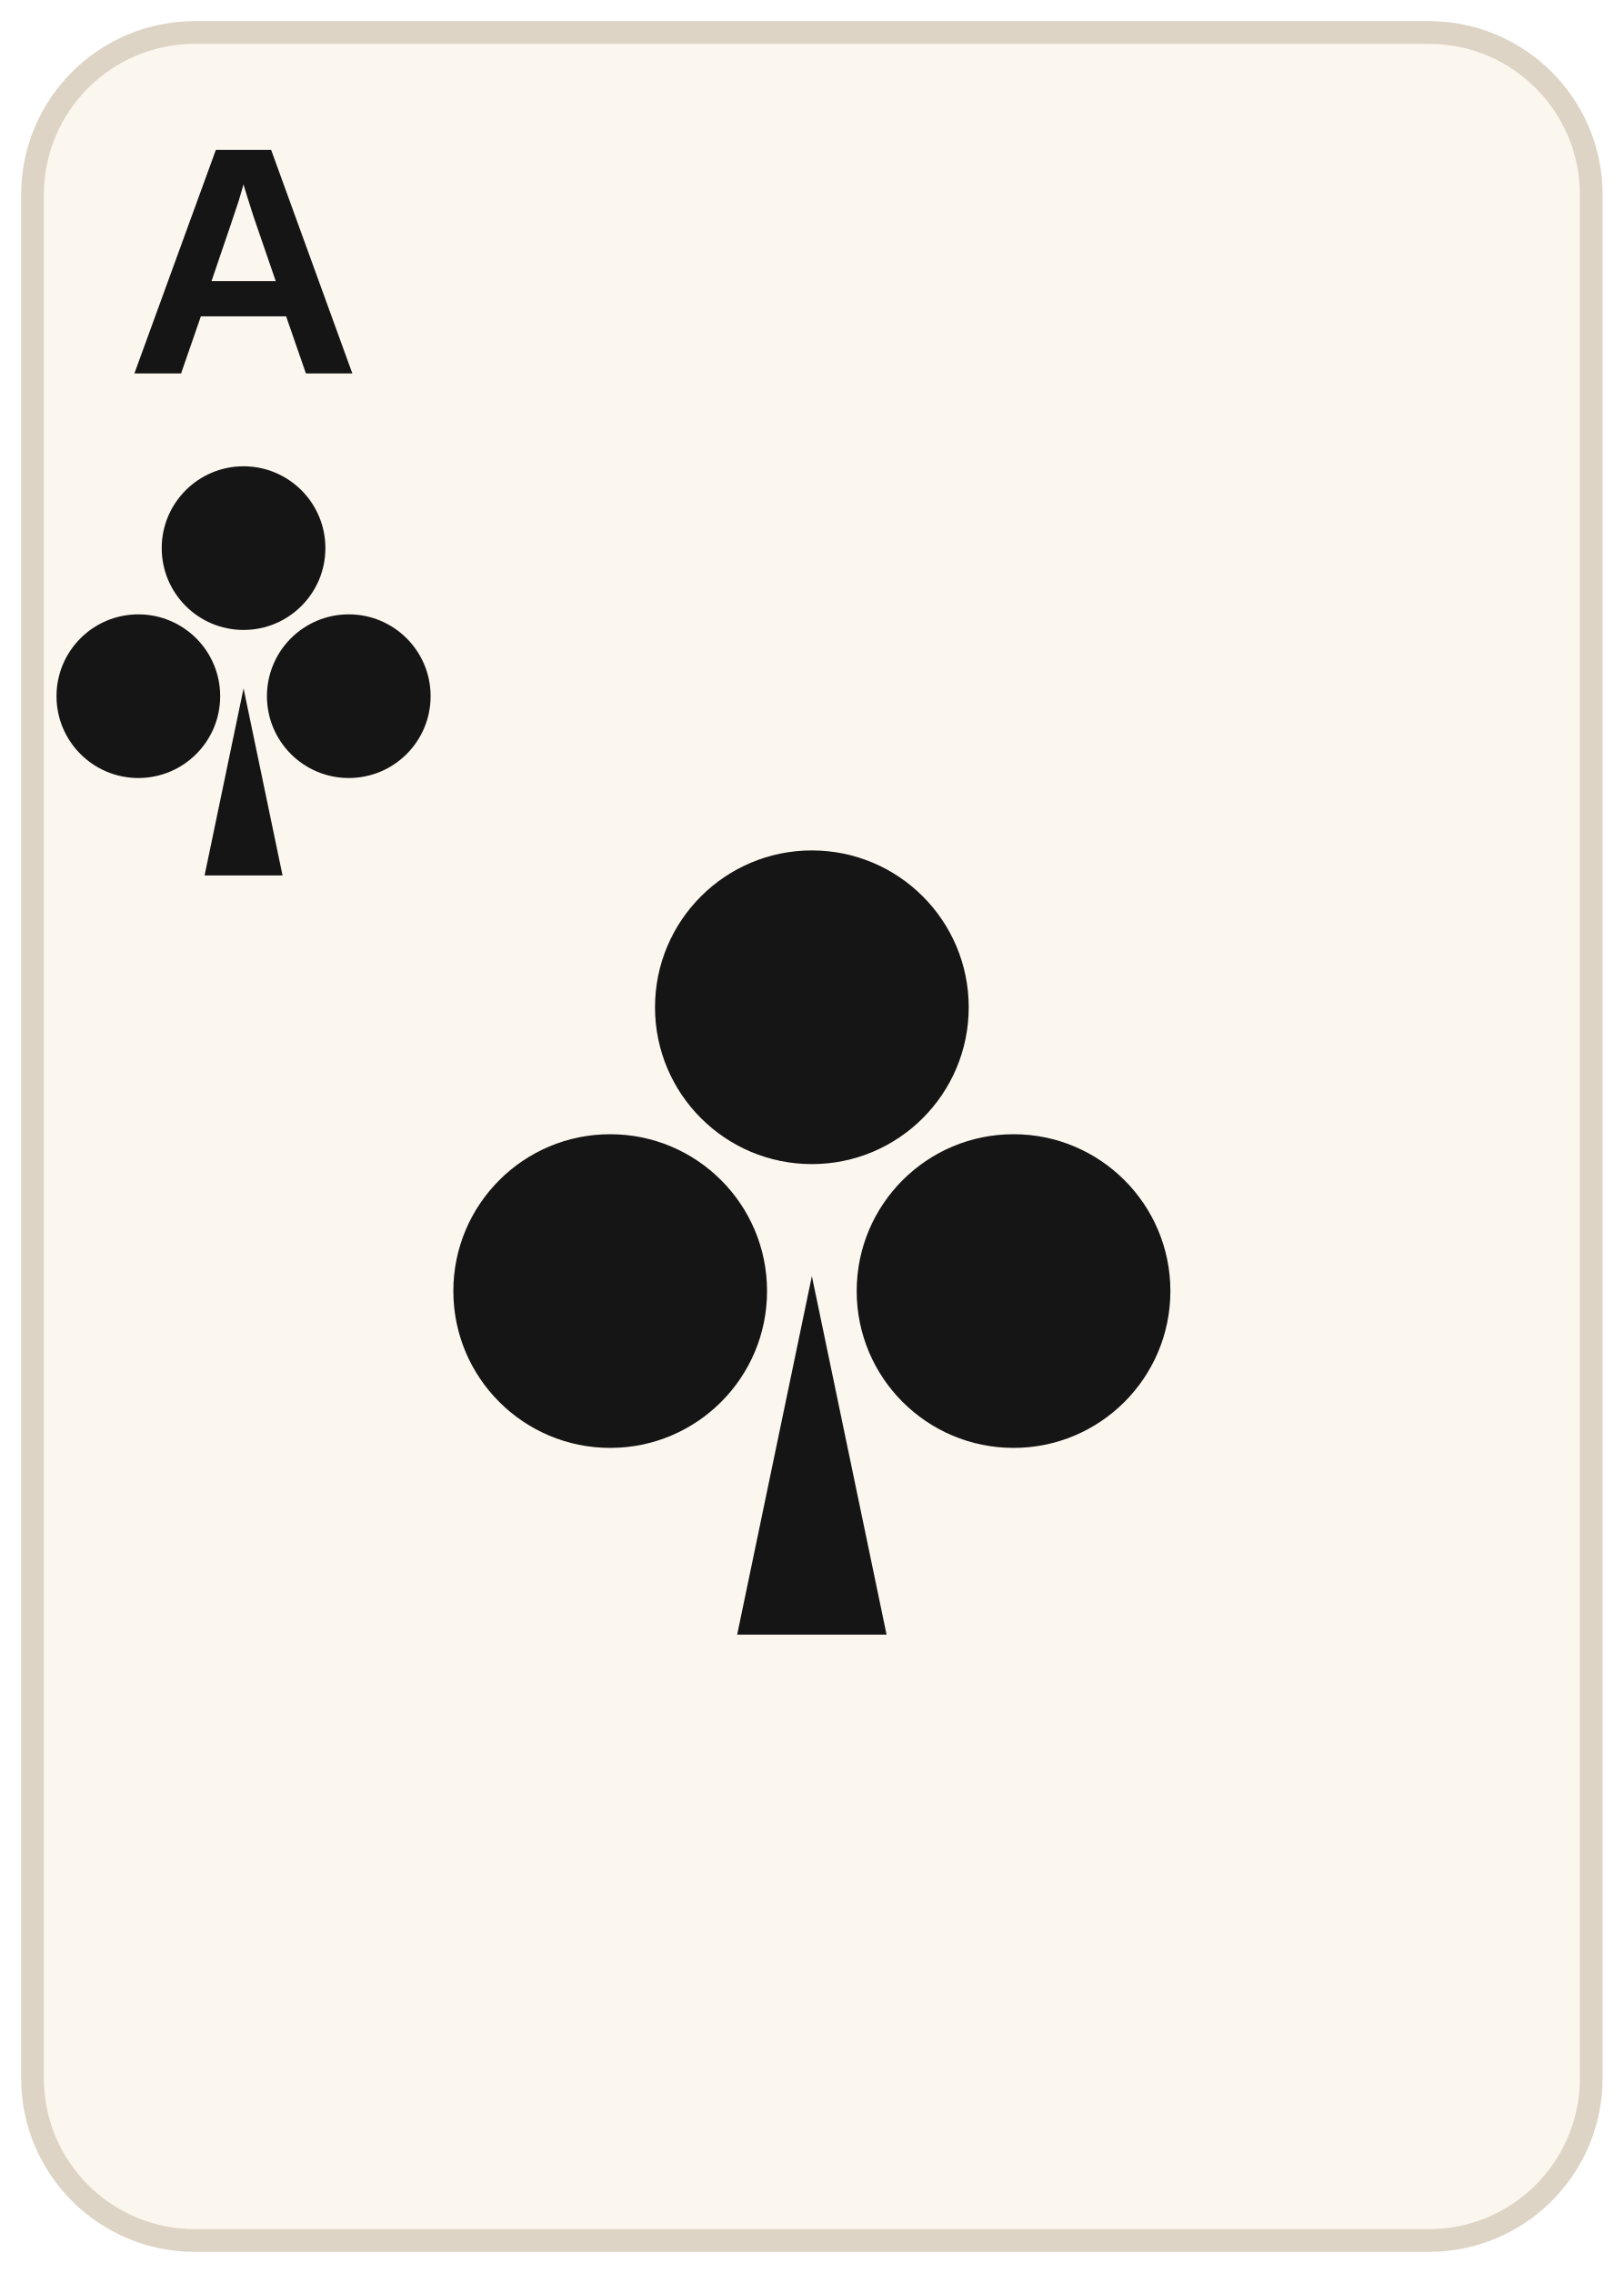
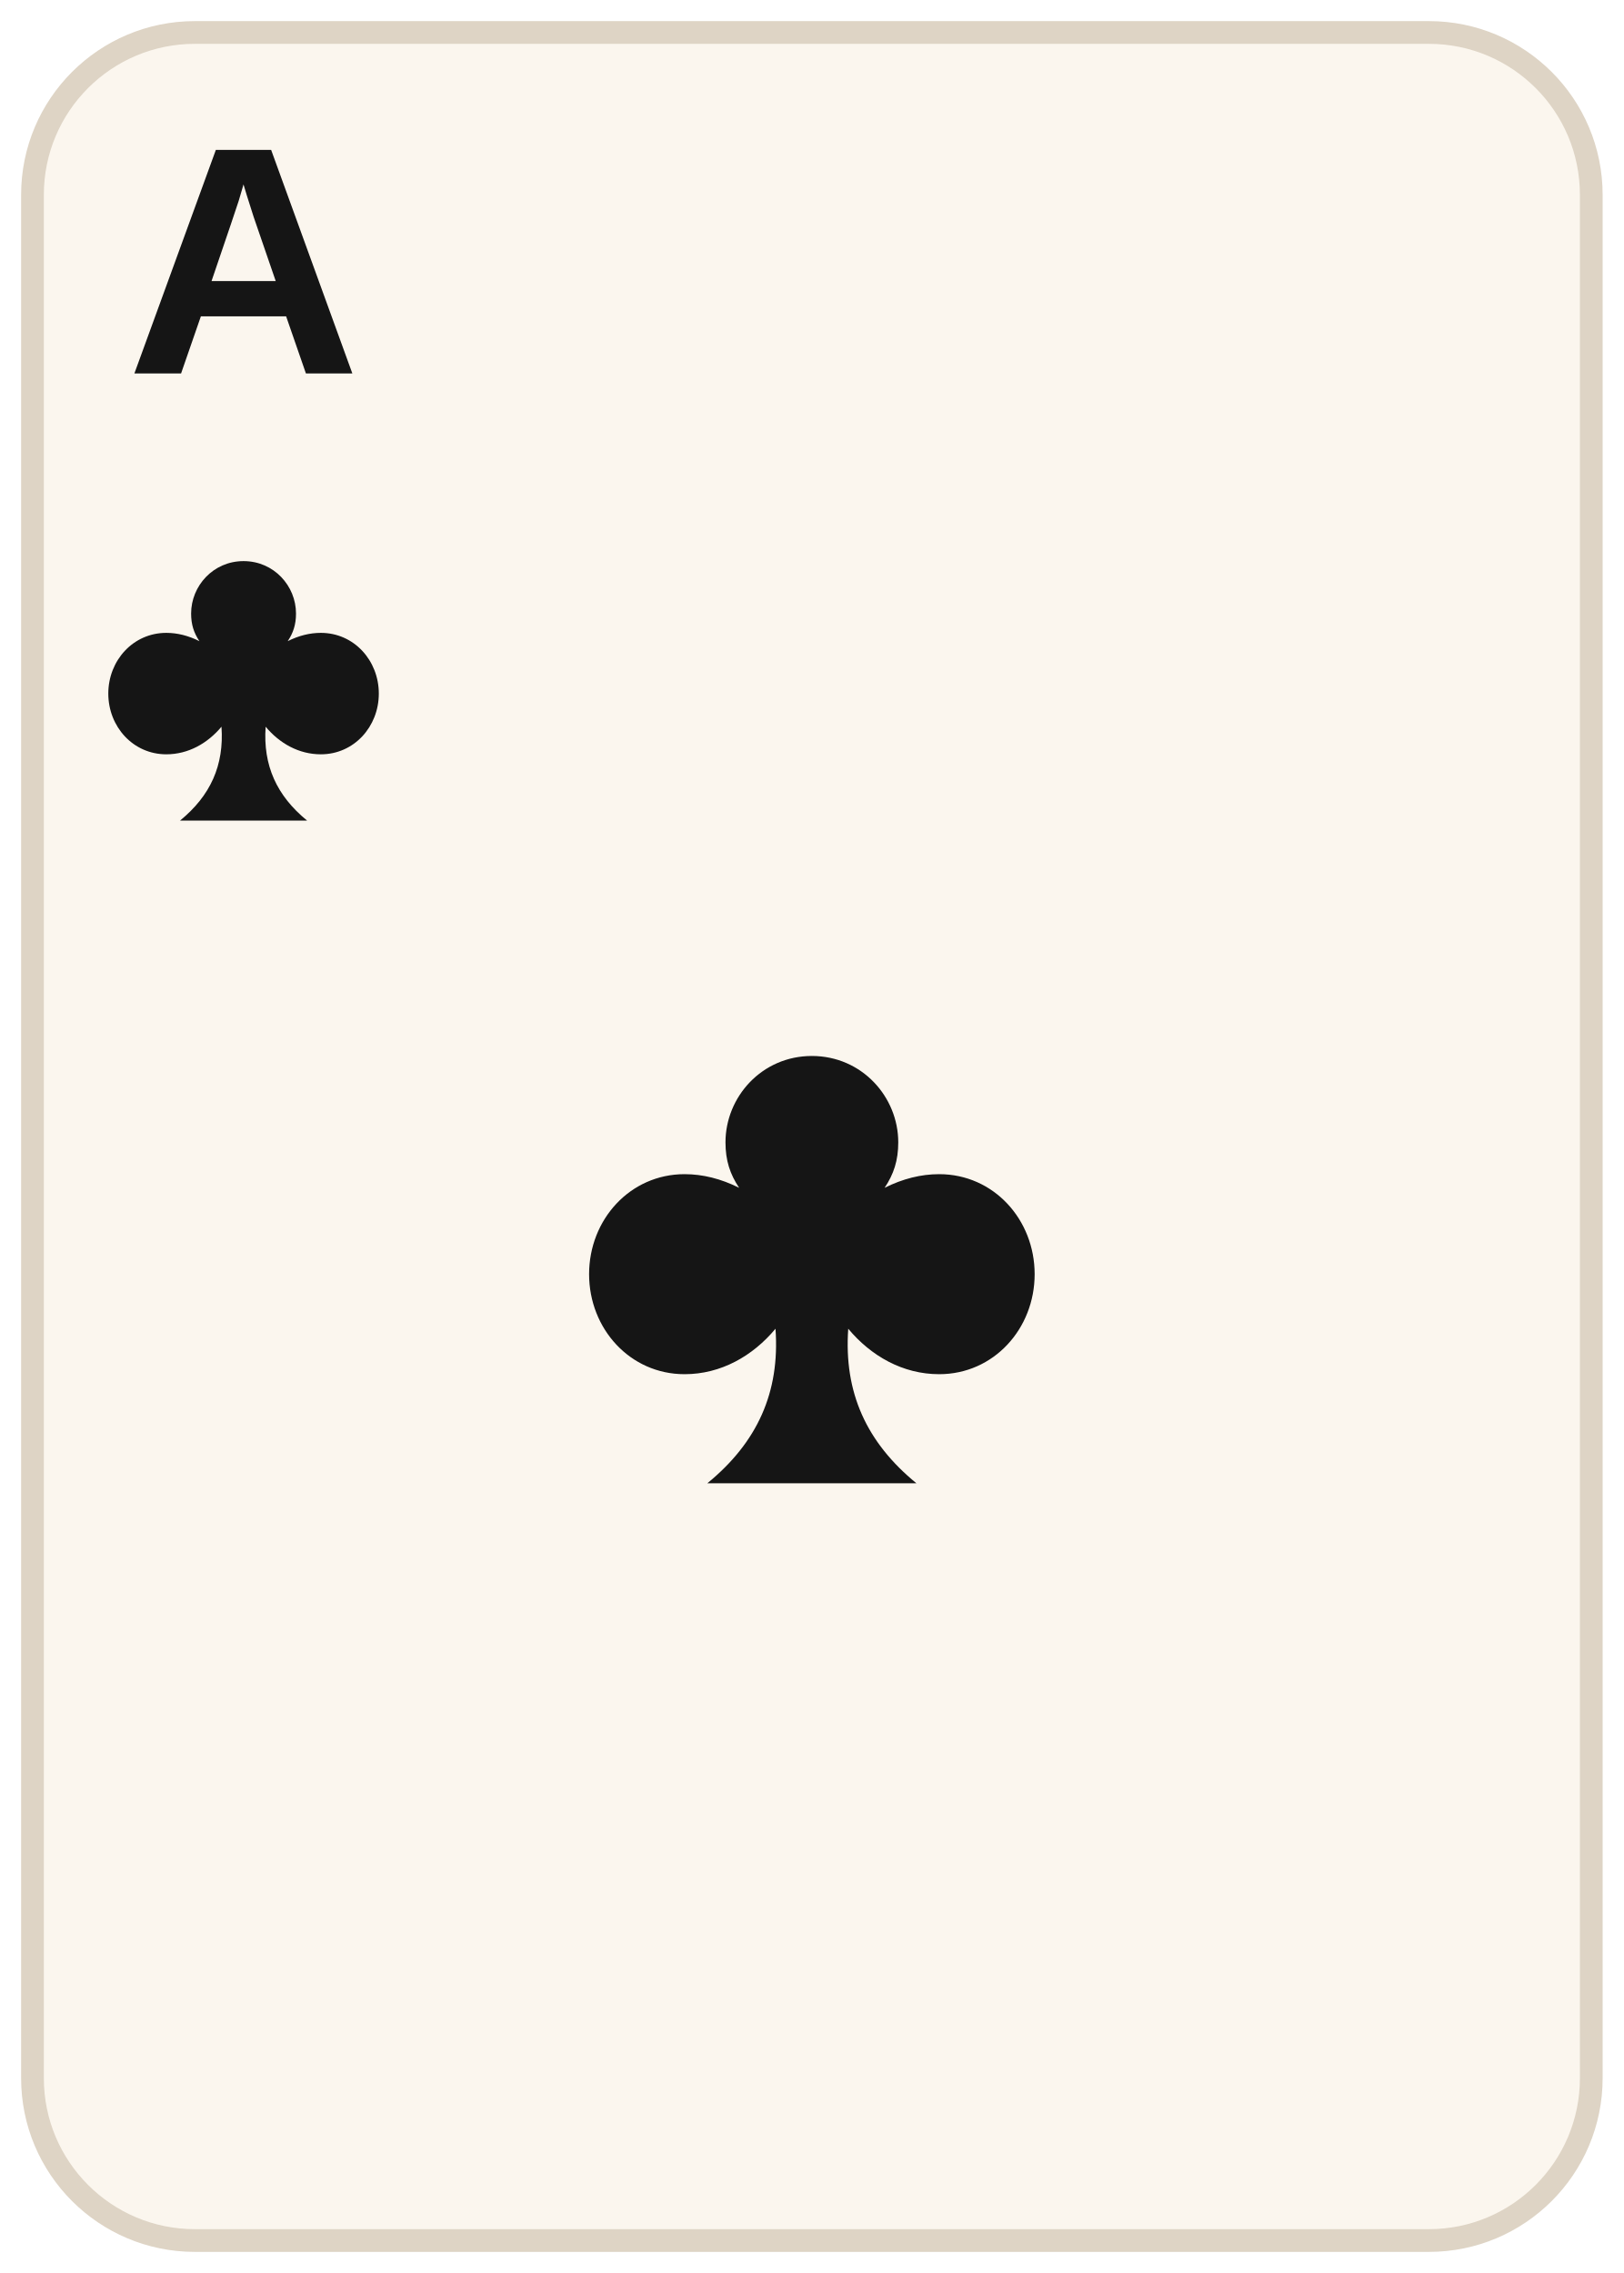
<svg xmlns="http://www.w3.org/2000/svg" viewBox="0 0 100 140" role="img" aria-label="Ace of Clubs">
  <rect x="2" y="2" width="96" height="136" rx="10" fill="#fbf6ee" stroke="#ded4c5" stroke-width="1.4" />
  <g font-family="Haskoy,-apple-system,BlinkMacSystemFont,'Segoe UI',Arial,sans-serif">
    <text x="15" y="23" fill="#151515" font-size="20" font-weight="700" text-anchor="middle">A</text>
-     <g fill="#151515" transform="translate(15 40) scale(0.24)">
-       <path d="M-21-26a21 21 0 1 0 42 0 21 21 0 1 0-42 0ZM-48 12a21 21 0 1 0 42 0 21 21 0 1 0-42 0ZM6 12a21 21 0 1 0 42 0 21 21 0 1 0-42 0ZM0 10 10 58H-10Z" />
+     <g fill="#151515" transform="translate(15 40) scale(0.17)">
+       <path d="M0-32C-11-32-19-23-19-13c0 4 1 7 3 10-4-2-8-3-12-3-12 0-21 10-21 22s9 22 21 22c8 0 15-4 20-10 1 14-4 25-15 34h46C12 53 7 42 8 28c5 6 12 10 20 10 12 0 21-10 21-22S40-6 28-6c-4 0-8 1-12 3 2-3 3-6 3-10 0-10-8-19-19-19Z" />
    </g>
  </g>
  <g>
-     <g fill="#151515" transform="translate(50 74) scale(0.46)">
-       <path d="M-21-26a21 21 0 1 0 42 0 21 21 0 1 0-42 0ZM-48 12a21 21 0 1 0 42 0 21 21 0 1 0-42 0ZM6 12a21 21 0 1 0 42 0 21 21 0 1 0-42 0ZM0 10 10 58H-10Z" />
+     <g fill="#151515" transform="translate(50 74) scale(0.28)">
+       <path d="M0-32C-11-32-19-23-19-13c0 4 1 7 3 10-4-2-8-3-12-3-12 0-21 10-21 22s9 22 21 22c8 0 15-4 20-10 1 14-4 25-15 34h46C12 53 7 42 8 28c5 6 12 10 20 10 12 0 21-10 21-22S40-6 28-6c-4 0-8 1-12 3 2-3 3-6 3-10 0-10-8-19-19-19Z" />
    </g>
  </g>
</svg>
